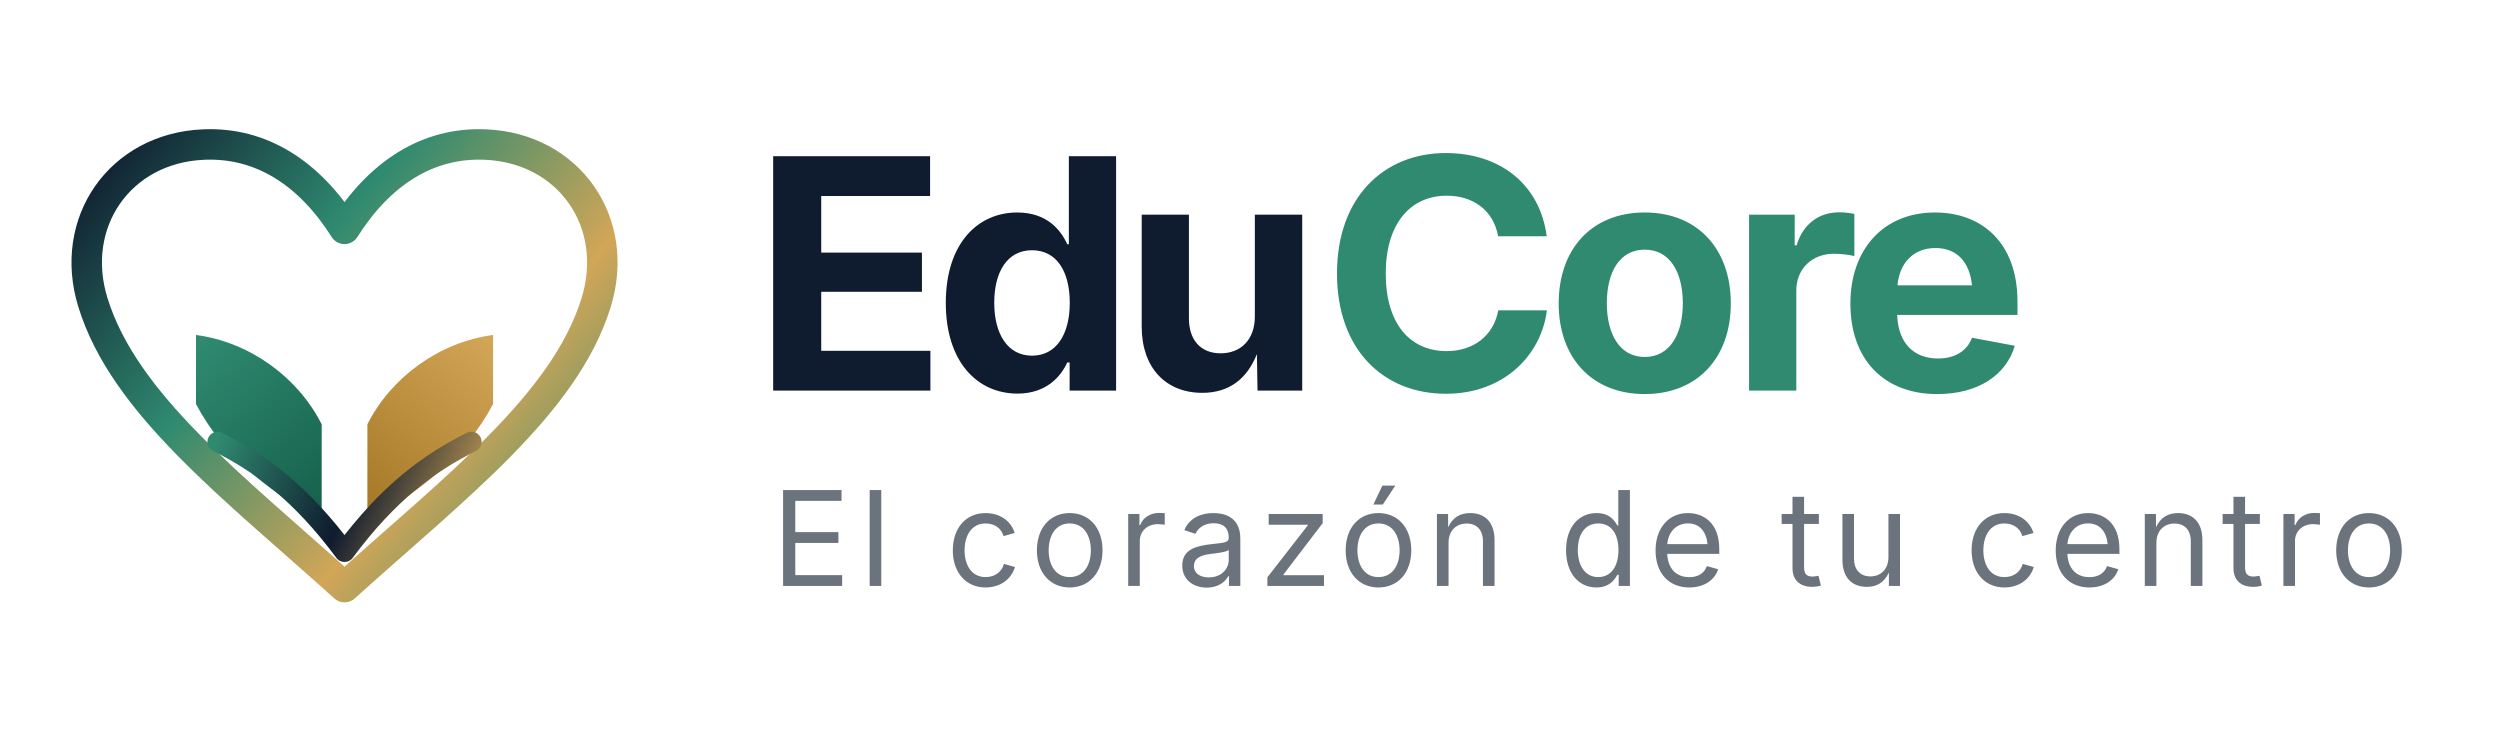
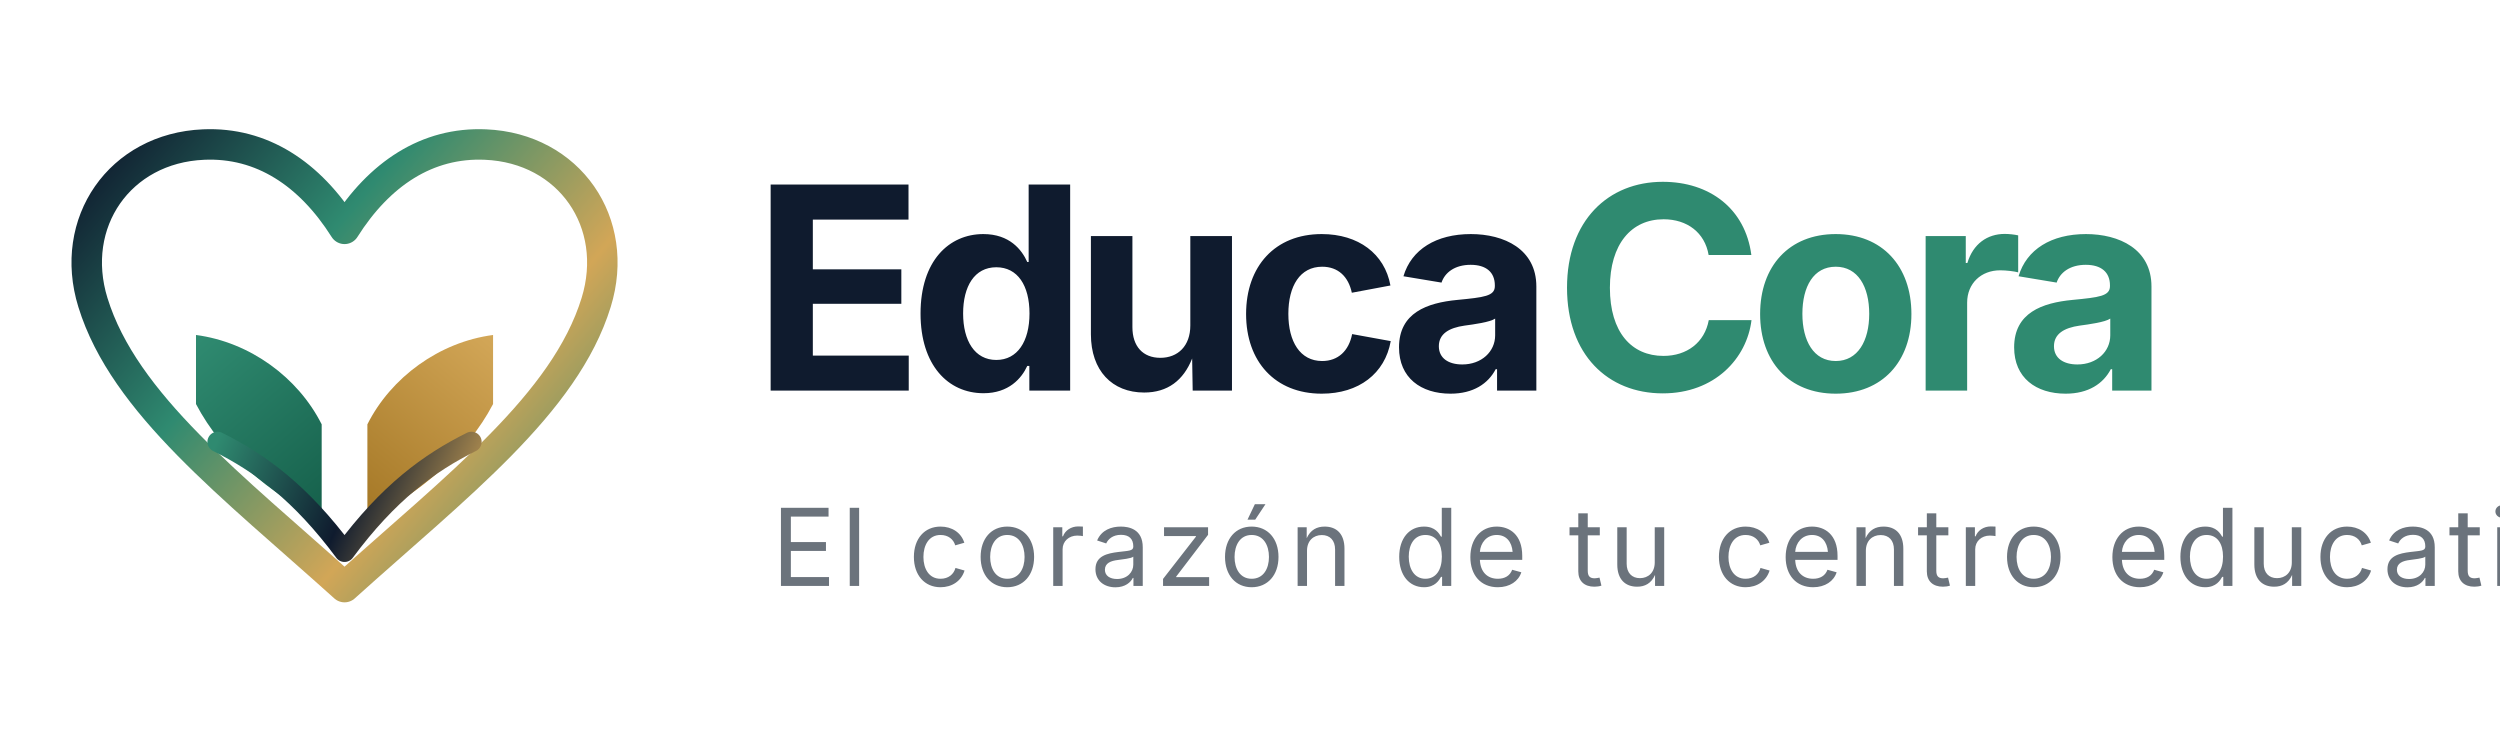
<svg xmlns="http://www.w3.org/2000/svg" width="512" height="150" viewBox="0 0 512 150" fill="none">
  <g transform="translate(4 10) scale(.52)">
    <path d="M128 212C83.7 172.1 41.2 139.8 28.9 99.9C19.2 68.5 39.4 39.1 72.5 37.7C95.4 36.7 114.3 49.2 128 70.9C141.7 49.2 160.6 36.7 183.5 37.7C216.6 39.1 236.8 68.5 227.1 99.9C214.8 139.8 172.3 172.1 128 212Z" stroke="url(#heartGradient)" stroke-width="12" stroke-linecap="round" stroke-linejoin="round" />
    <path d="M69.5 112.7C90.7 115.5 109.7 129.4 119 147.9V185.7C98.2 174.6 80 159.9 69.5 139.9V112.7Z" fill="url(#leftPage)" />
    <path d="M186.5 112.7C165.3 115.5 146.3 129.4 137 147.9V185.7C157.8 174.6 176 159.9 186.5 139.9V112.7Z" fill="url(#rightPage)" />
    <path d="M78 154.8C94.7 163.1 110.7 174.8 128 198.1C145.3 174.8 161.3 163.1 178 154.8" stroke="url(#bookLine)" stroke-width="8" stroke-linecap="round" stroke-linejoin="round" />
  </g>
-   <text x="154" y="80" fill="#0F1B2E" font-family="Inter, Poppins, Arial, sans-serif" font-size="66" font-weight="700" letter-spacing="-3">Edu<tspan fill="#2F8A70">Core</tspan>
+   <text x="154" y="80" fill="#0F1B2E" font-family="Inter, Poppins, Arial, sans-serif" font-size="58" font-weight="700" letter-spacing="-3">Educa<tspan fill="#2F8A70">Cora</tspan>
  </text>
-   <text x="158" y="120" fill="#6B737C" font-family="Inter, Poppins, Arial, sans-serif" font-size="27" font-weight="400" letter-spacing="1.8">El corazón de tu centro</text>
+   <text x="158" y="120" fill="#6B737C" font-family="Inter, Poppins, Arial, sans-serif" font-size="22" font-weight="400" letter-spacing="1.1">El corazón de tu centro educativo.</text>
  <defs>
    <linearGradient id="heartGradient" x1="27" y1="44" x2="227" y2="212" gradientUnits="userSpaceOnUse">
      <stop stop-color="#0F1B2E" />
      <stop offset=".35" stop-color="#2F8A70" />
      <stop offset=".68" stop-color="#D2A657" />
      <stop offset="1" stop-color="#2F8A70" />
    </linearGradient>
    <linearGradient id="leftPage" x1="67" y1="118" x2="123" y2="183" gradientUnits="userSpaceOnUse">
      <stop stop-color="#2F8A70" />
      <stop offset="1" stop-color="#155F4A" />
    </linearGradient>
    <linearGradient id="rightPage" x1="190" y1="118" x2="135" y2="184" gradientUnits="userSpaceOnUse">
      <stop stop-color="#D2A657" />
      <stop offset="1" stop-color="#A47725" />
    </linearGradient>
    <linearGradient id="bookLine" x1="78" y1="154" x2="178" y2="198" gradientUnits="userSpaceOnUse">
      <stop stop-color="#2F8A70" />
      <stop offset=".52" stop-color="#0F1B2E" />
      <stop offset="1" stop-color="#D2A657" />
    </linearGradient>
  </defs>
</svg>
